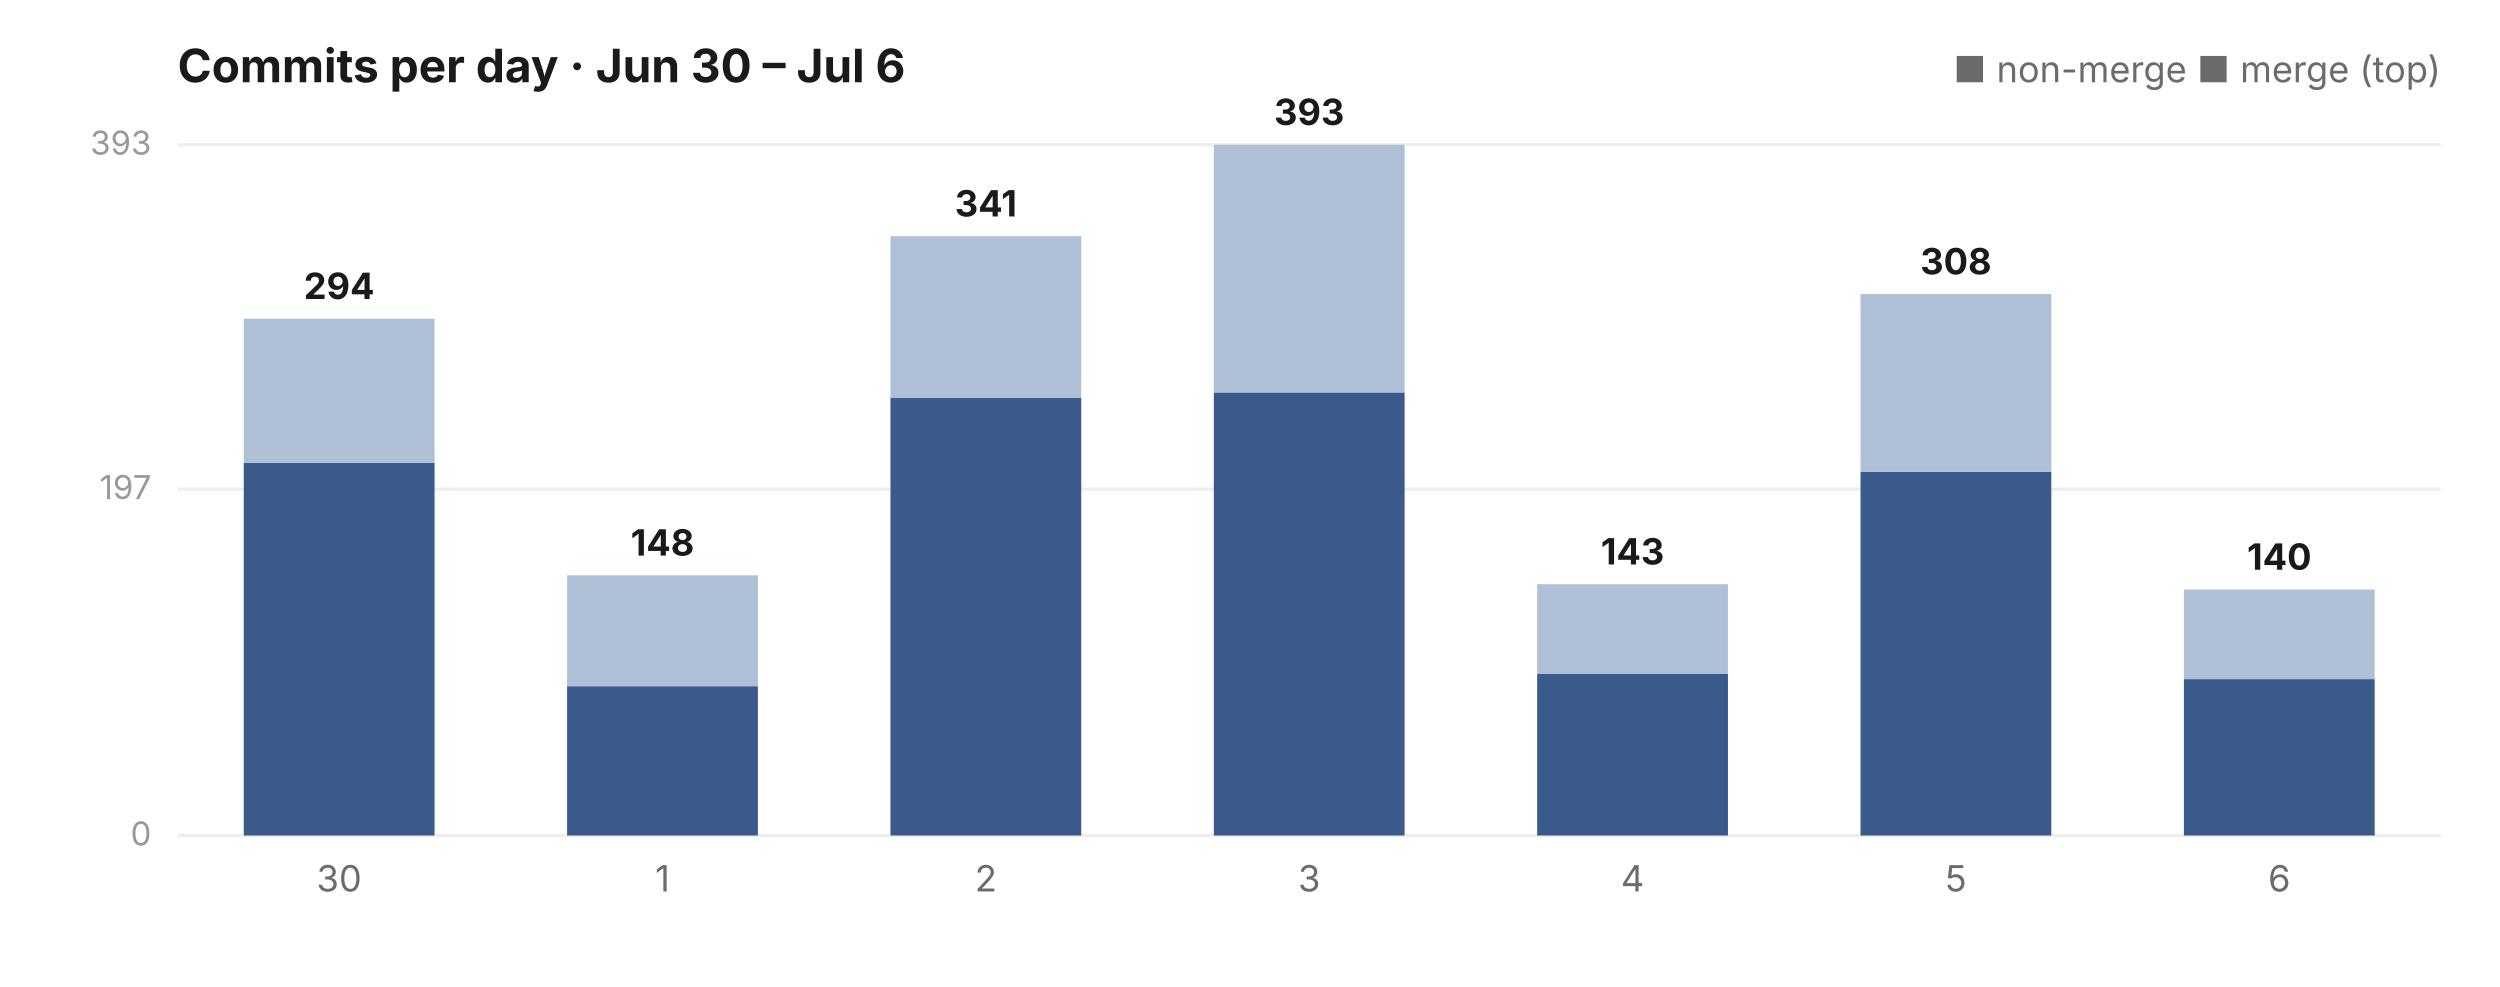
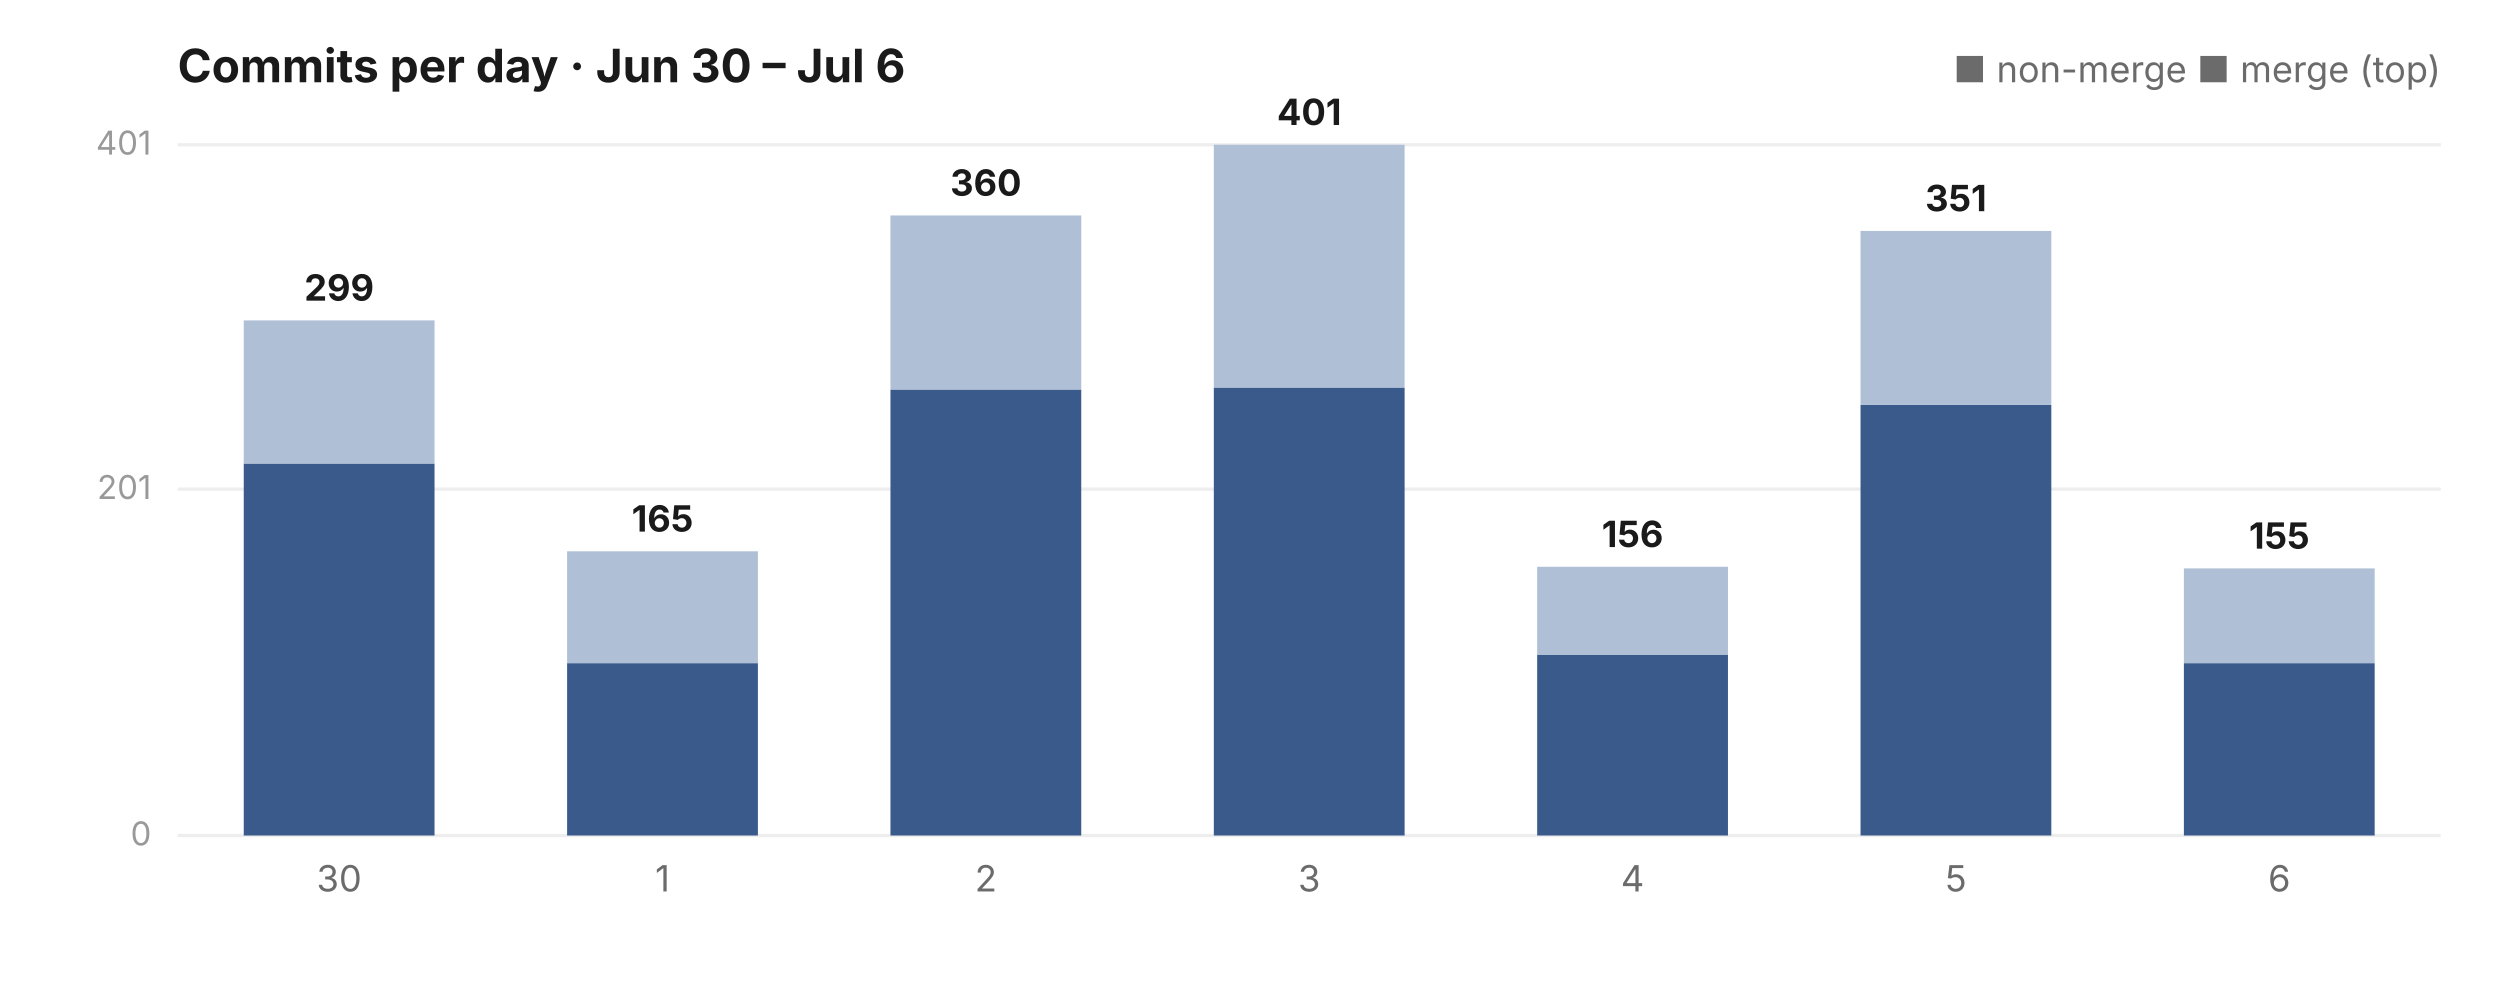
<svg xmlns="http://www.w3.org/2000/svg" viewBox="0 0 760 300" width="100%" style="font-family:-apple-system,Segoe UI,sans-serif;background:#fff;border:1px solid #e7e7e4;border-radius:8px">
  <text x="54" y="25" font-size="14" font-weight="700" fill="#1a1a1a">Commits per day · Jun 30 – Jul 6</text>
  <text x="742" y="25" font-size="11" fill="#6b6b6b" text-anchor="end">■ non-merge ■ merge (top)</text>
  <line x1="54" y1="254.0" x2="742" y2="254.0" stroke="#eee" />
  <text x="46" y="257.0" font-size="10" fill="#999" text-anchor="end">0</text>
  <line x1="54" y1="148.7" x2="742" y2="148.7" stroke="#eee" />
-   <text x="46" y="151.7" font-size="10" fill="#999" text-anchor="end">197</text>
+   <text x="46" y="151.7" font-size="10" fill="#999" text-anchor="end">201</text>
  <line x1="54" y1="44.0" x2="742" y2="44.0" stroke="#eee" />
-   <text x="46" y="47.0" font-size="10" fill="#999" text-anchor="end">393</text>
-   <rect x="74.1" y="140.7" width="58.0" height="113.3" fill="#3a5a8c" />
-   <rect x="74.1" y="96.9" width="58.0" height="43.8" fill="#aebfd6" />
+   <text x="46" y="47.0" font-size="10" fill="#999" text-anchor="end">401</text>
+   <rect x="74.1" y="140.9" width="58.0" height="113.1" fill="#3a5a8c" />
+   <rect x="74.1" y="97.4" width="58.0" height="43.5" fill="#aebfd6" />
  <text x="103.1" y="271.0" font-size="11" fill="#6b6b6b" text-anchor="middle">30</text>
-   <text x="103.1" y="90.9" font-size="11" fill="#1a1a1a" text-anchor="middle" font-weight="700">294</text>
-   <rect x="172.4" y="208.6" width="58.0" height="45.4" fill="#3a5a8c" />
-   <rect x="172.4" y="174.9" width="58.0" height="33.7" fill="#aebfd6" />
+   <text x="103.1" y="91.4" font-size="11" fill="#1a1a1a" text-anchor="middle" font-weight="700">299</text>
+   <rect x="172.4" y="201.6" width="58.0" height="52.4" fill="#3a5a8c" />
+   <rect x="172.4" y="167.6" width="58.0" height="34.0" fill="#aebfd6" />
  <text x="201.4" y="271.0" font-size="11" fill="#6b6b6b" text-anchor="middle">1</text>
-   <text x="201.4" y="168.9" font-size="11" fill="#1a1a1a" text-anchor="middle" font-weight="700">148</text>
-   <rect x="270.7" y="120.9" width="58.0" height="133.1" fill="#3a5a8c" />
-   <rect x="270.7" y="71.8" width="58.0" height="49.2" fill="#aebfd6" />
+   <text x="201.4" y="161.6" font-size="11" fill="#1a1a1a" text-anchor="middle" font-weight="700">165</text>
+   <rect x="270.7" y="118.4" width="58.0" height="135.6" fill="#3a5a8c" />
+   <rect x="270.7" y="65.5" width="58.0" height="52.9" fill="#aebfd6" />
  <text x="299.7" y="271.0" font-size="11" fill="#6b6b6b" text-anchor="middle">2</text>
-   <text x="299.7" y="65.8" font-size="11" fill="#1a1a1a" text-anchor="middle" font-weight="700">341</text>
-   <rect x="369.0" y="119.3" width="58.0" height="134.7" fill="#3a5a8c" />
-   <rect x="369.0" y="44.0" width="58.0" height="75.3" fill="#aebfd6" />
+   <text x="299.7" y="59.5" font-size="11" fill="#1a1a1a" text-anchor="middle" font-weight="700">360</text>
+   <rect x="369.0" y="117.8" width="58.0" height="136.2" fill="#3a5a8c" />
+   <rect x="369.0" y="44.0" width="58.0" height="73.8" fill="#aebfd6" />
  <text x="398.0" y="271.0" font-size="11" fill="#6b6b6b" text-anchor="middle">3</text>
-   <text x="398.0" y="38.0" font-size="11" fill="#1a1a1a" text-anchor="middle" font-weight="700">393</text>
-   <rect x="467.3" y="204.8" width="58.0" height="49.2" fill="#3a5a8c" />
-   <rect x="467.3" y="177.6" width="58.0" height="27.3" fill="#aebfd6" />
+   <text x="398.0" y="38.0" font-size="11" fill="#1a1a1a" text-anchor="middle" font-weight="700">401</text>
+   <rect x="467.3" y="199.0" width="58.0" height="55.0" fill="#3a5a8c" />
+   <rect x="467.3" y="172.3" width="58.0" height="26.7" fill="#aebfd6" />
  <text x="496.3" y="271.0" font-size="11" fill="#6b6b6b" text-anchor="middle">4</text>
-   <text x="496.3" y="171.6" font-size="11" fill="#1a1a1a" text-anchor="middle" font-weight="700">143</text>
-   <rect x="565.6" y="143.4" width="58.0" height="110.6" fill="#3a5a8c" />
-   <rect x="565.6" y="89.4" width="58.0" height="54.0" fill="#aebfd6" />
+   <text x="496.3" y="166.3" font-size="11" fill="#1a1a1a" text-anchor="middle" font-weight="700">156</text>
+   <rect x="565.6" y="123.1" width="58.0" height="130.9" fill="#3a5a8c" />
+   <rect x="565.6" y="70.2" width="58.0" height="52.9" fill="#aebfd6" />
  <text x="594.6" y="271.0" font-size="11" fill="#6b6b6b" text-anchor="middle">5</text>
-   <text x="594.6" y="83.4" font-size="11" fill="#1a1a1a" text-anchor="middle" font-weight="700">308</text>
-   <rect x="663.9" y="206.4" width="58.0" height="47.6" fill="#3a5a8c" />
-   <rect x="663.9" y="179.2" width="58.0" height="27.3" fill="#aebfd6" />
+   <text x="594.6" y="64.2" font-size="11" fill="#1a1a1a" text-anchor="middle" font-weight="700">351</text>
+   <rect x="663.9" y="201.6" width="58.0" height="52.4" fill="#3a5a8c" />
+   <rect x="663.9" y="172.8" width="58.0" height="28.8" fill="#aebfd6" />
  <text x="692.9" y="271.0" font-size="11" fill="#6b6b6b" text-anchor="middle">6</text>
-   <text x="692.9" y="173.2" font-size="11" fill="#1a1a1a" text-anchor="middle" font-weight="700">140</text>
+   <text x="692.9" y="166.8" font-size="11" fill="#1a1a1a" text-anchor="middle" font-weight="700">155</text>
</svg>
